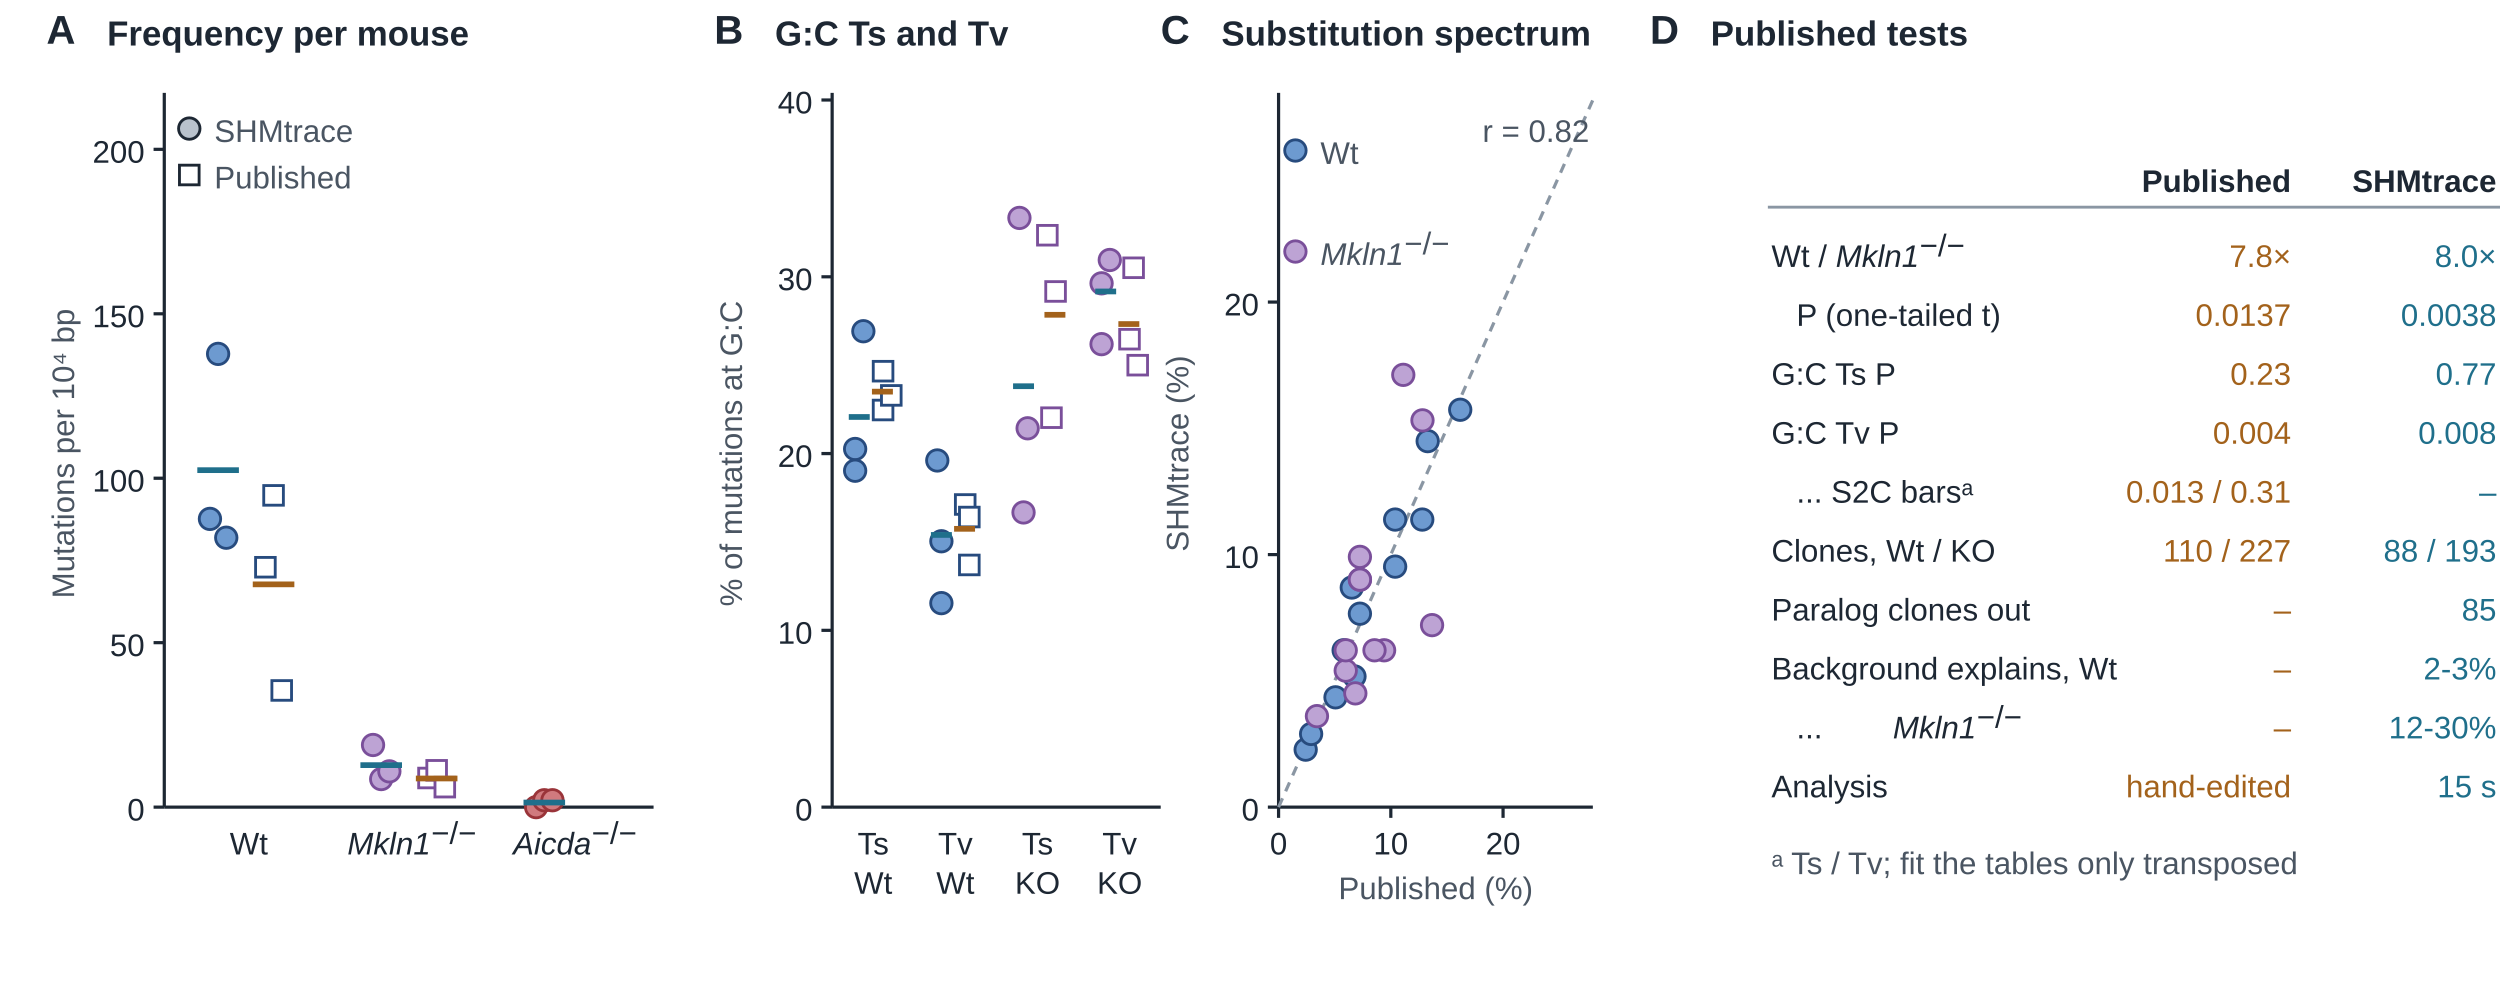
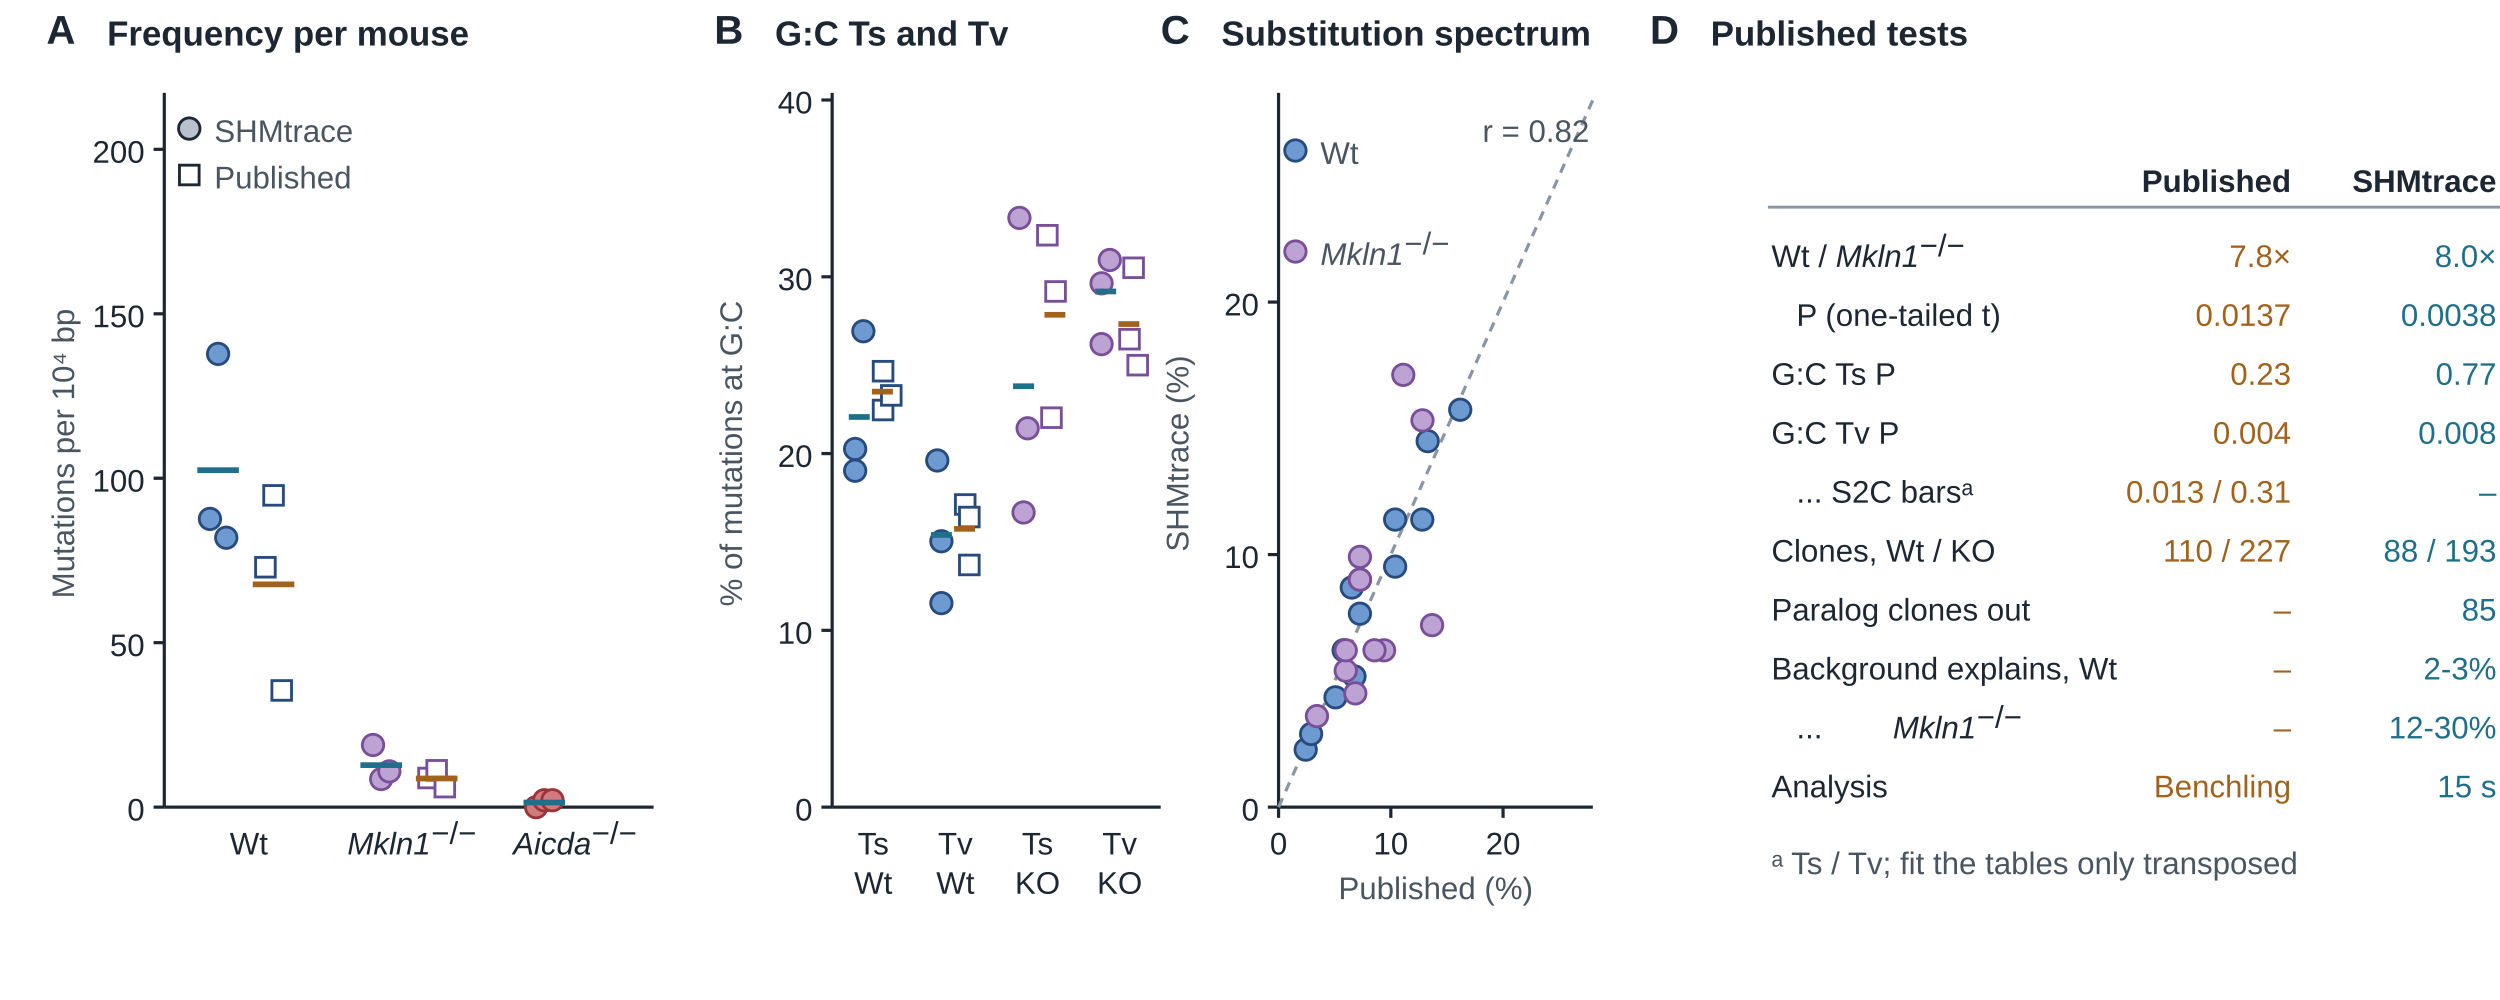
<svg xmlns="http://www.w3.org/2000/svg" width="1400" height="560" viewBox="0 0 1400 560" role="img">
  <rect width="1400" height="560" fill="#ffffff" />
  <g transform="translate(24 2)">
    <text font-family="Arial, Helvetica, sans-serif" font-size="22.5" fill="#1d2733" font-weight="700" text-anchor="start">
      <tspan x="2" y="22.5">
        <tspan>A</tspan>
      </tspan>
    </text>
  </g>
  <g transform="translate(58 6)">
    <text font-family="Arial, Helvetica, sans-serif" font-size="19.5" fill="#1d2733" font-weight="700" text-anchor="start">
      <tspan x="2" y="19.5">
        <tspan>Frequency per mouse</tspan>
      </tspan>
    </text>
  </g>
  <g transform="translate(92 52)">
    <path d="M0 0 L0 400" fill="none" stroke="#1d2733" stroke-width="1.8" stroke-linejoin="round" stroke-linecap="butt" />
  </g>
  <g transform="translate(92 452)">
    <path d="M0 0 L274 0" fill="none" stroke="#1d2733" stroke-width="1.8" stroke-linejoin="round" stroke-linecap="butt" />
  </g>
  <g transform="translate(86 452)">
    <path d="M0 0 L6 0" fill="none" stroke="#1d2733" stroke-width="1.8" stroke-linejoin="round" stroke-linecap="butt" />
  </g>
  <g transform="translate(69 442)">
    <text font-family="Arial, Helvetica, sans-serif" font-size="17.5" fill="#1d2733" text-anchor="end">
      <tspan x="12" y="17.5">
        <tspan>0</tspan>
      </tspan>
    </text>
  </g>
  <g transform="translate(86 359.907)">
    <path d="M0 0 L6 0" fill="none" stroke="#1d2733" stroke-width="1.8" stroke-linejoin="round" stroke-linecap="butt" />
  </g>
  <g transform="translate(59 349.907)">
    <text font-family="Arial, Helvetica, sans-serif" font-size="17.5" fill="#1d2733" text-anchor="end">
      <tspan x="22" y="17.5">
        <tspan>50</tspan>
      </tspan>
    </text>
  </g>
  <g transform="translate(86 267.814)">
    <path d="M0 0 L6 0" fill="none" stroke="#1d2733" stroke-width="1.8" stroke-linejoin="round" stroke-linecap="butt" />
  </g>
  <g transform="translate(49 257.814)">
    <text font-family="Arial, Helvetica, sans-serif" font-size="17.5" fill="#1d2733" text-anchor="end">
      <tspan x="32" y="17.5">
        <tspan>100</tspan>
      </tspan>
    </text>
  </g>
  <g transform="translate(86 175.7209)">
    <path d="M0 0 L6 0" fill="none" stroke="#1d2733" stroke-width="1.8" stroke-linejoin="round" stroke-linecap="butt" />
  </g>
  <g transform="translate(49 165.7209)">
    <text font-family="Arial, Helvetica, sans-serif" font-size="17.5" fill="#1d2733" text-anchor="end">
      <tspan x="32" y="17.5">
        <tspan>150</tspan>
      </tspan>
    </text>
  </g>
  <g transform="translate(86 83.62791)">
    <path d="M0 0 L6 0" fill="none" stroke="#1d2733" stroke-width="1.8" stroke-linejoin="round" stroke-linecap="butt" />
  </g>
  <g transform="translate(49 73.62791)">
    <text font-family="Arial, Helvetica, sans-serif" font-size="17.5" fill="#1d2733" text-anchor="end">
      <tspan x="32" y="17.5">
        <tspan>200</tspan>
      </tspan>
    </text>
  </g>
  <g transform="translate(-48.5 242) rotate(-90 84.5 12)">
    <text font-family="Arial, Helvetica, sans-serif" font-size="17.5" fill="#4a5562" text-anchor="middle">
      <tspan x="84.5" y="17.5">
        <tspan>Mutations per 10⁴ bp</tspan>
      </tspan>
    </text>
  </g>
  <g transform="translate(111.5733 284.5793)">
    <ellipse cx="6" cy="6" rx="6" ry="6" fill="#6d9ad0" stroke="#274b7e" stroke-width="1.6" />
  </g>
  <g transform="translate(116.14 192.1732)">
    <ellipse cx="6" cy="6" rx="6" ry="6" fill="#6d9ad0" stroke="#274b7e" stroke-width="1.6" />
  </g>
  <g transform="translate(120.7067 295.1148)">
    <ellipse cx="6" cy="6" rx="6" ry="6" fill="#6d9ad0" stroke="#274b7e" stroke-width="1.6" />
  </g>
  <g transform="translate(110.495 261.6891)">
    <rect width="23.29" height="3.2" rx="0" fill="#1f6f8b" stroke="none" stroke-width="0" />
  </g>
  <g transform="translate(143.1267 312.1547)">
    <rect width="11" height="11" rx="0" fill="#ffffff" stroke="#274b7e" stroke-width="1.6" />
  </g>
  <g transform="translate(147.6933 271.91)">
    <rect width="11" height="11" rx="0" fill="#ffffff" stroke="#274b7e" stroke-width="1.6" />
  </g>
  <g transform="translate(152.26 381.1508)">
    <rect width="11" height="11" rx="0" fill="#ffffff" stroke="#274b7e" stroke-width="1.6" />
  </g>
  <g transform="translate(141.5483 325.6385)">
    <rect width="23.29" height="3.2" rx="0" fill="#a3621b" stroke="none" stroke-width="0" />
  </g>
  <g transform="translate(126.6667 461)">
    <text font-family="Arial, Helvetica, sans-serif" font-size="17.5" fill="#1d2733" text-anchor="start">
      <tspan x="2" y="17.5">
        <tspan>Wt</tspan>
      </tspan>
    </text>
  </g>
  <g transform="translate(202.9067 411.1888)">
    <ellipse cx="6" cy="6" rx="6" ry="6" fill="#bda3d4" stroke="#7a4f9a" stroke-width="1.6" />
  </g>
  <g transform="translate(207.4733 430.2705)">
    <ellipse cx="6" cy="6" rx="6" ry="6" fill="#bda3d4" stroke="#7a4f9a" stroke-width="1.6" />
  </g>
  <g transform="translate(212.04 425.9606)">
    <ellipse cx="6" cy="6" rx="6" ry="6" fill="#bda3d4" stroke="#7a4f9a" stroke-width="1.6" />
  </g>
  <g transform="translate(201.8283 426.8733)">
    <rect width="23.29" height="3.2" rx="0" fill="#1f6f8b" stroke="none" stroke-width="0" />
  </g>
  <g transform="translate(234.46 430.1811)">
    <rect width="11" height="11" rx="0" fill="#ffffff" stroke="#7a4f9a" stroke-width="1.6" />
  </g>
  <g transform="translate(239.0267 425.8712)">
    <rect width="11" height="11" rx="0" fill="#ffffff" stroke="#7a4f9a" stroke-width="1.6" />
  </g>
  <g transform="translate(243.5933 435.3015)">
    <rect width="11" height="11" rx="0" fill="#ffffff" stroke="#7a4f9a" stroke-width="1.6" />
  </g>
  <g transform="translate(232.8817 434.3513)">
    <rect width="23.29" height="3.2" rx="0" fill="#a3621b" stroke="none" stroke-width="0" />
  </g>
  <g transform="translate(192.5 461)">
    <text font-family="Arial, Helvetica, sans-serif" font-size="17.5" fill="#1d2733" font-style="italic" text-anchor="start">
      <tspan x="2" y="17.5">
        <tspan>Mkln1</tspan>
      </tspan>
    </text>
  </g>
  <g transform="translate(239.5 455)">
    <text font-family="Arial, Helvetica, sans-serif" font-size="17.5" fill="#1d2733" text-anchor="start">
      <tspan x="2" y="17.5">
        <tspan>−/−</tspan>
      </tspan>
    </text>
  </g>
  <g transform="translate(294.24 446)">
    <ellipse cx="6" cy="6" rx="6" ry="6" fill="#d07a7e" stroke="#9a3439" stroke-width="1.6" />
  </g>
  <g transform="translate(298.8067 442.1321)">
    <ellipse cx="6" cy="6" rx="6" ry="6" fill="#d07a7e" stroke="#9a3439" stroke-width="1.6" />
  </g>
  <g transform="translate(303.3733 442.1321)">
    <ellipse cx="6" cy="6" rx="6" ry="6" fill="#d07a7e" stroke="#9a3439" stroke-width="1.6" />
  </g>
  <g transform="translate(293.1617 447.8214)">
    <rect width="23.29" height="3.2" rx="0" fill="#1f6f8b" stroke="none" stroke-width="0" />
  </g>
  <g transform="translate(285.3333 461)">
    <text font-family="Arial, Helvetica, sans-serif" font-size="17.5" fill="#1d2733" font-style="italic" text-anchor="start">
      <tspan x="2" y="17.5">
        <tspan>Aicda</tspan>
      </tspan>
    </text>
  </g>
  <g transform="translate(329.3333 455)">
    <text font-family="Arial, Helvetica, sans-serif" font-size="17.5" fill="#1d2733" text-anchor="start">
      <tspan x="2" y="17.5">
        <tspan>−/−</tspan>
      </tspan>
    </text>
  </g>
  <g transform="translate(100 66)">
    <ellipse cx="6" cy="6" rx="6" ry="6" fill="#b9c2cc" stroke="#1d2733" stroke-width="1.6" />
  </g>
  <g transform="translate(118 62)">
    <text font-family="Arial, Helvetica, sans-serif" font-size="17.5" fill="#4a5562" text-anchor="start">
      <tspan x="2" y="17.5">
        <tspan>SHMtrace</tspan>
      </tspan>
    </text>
  </g>
  <g transform="translate(100.5 92.5)">
    <rect width="11" height="11" rx="0" fill="#ffffff" stroke="#1d2733" stroke-width="1.6" />
  </g>
  <g transform="translate(118 88)">
    <text font-family="Arial, Helvetica, sans-serif" font-size="17.5" fill="#4a5562" text-anchor="start">
      <tspan x="2" y="17.5">
        <tspan>Published</tspan>
      </tspan>
    </text>
  </g>
  <g transform="translate(398 2)">
    <text font-family="Arial, Helvetica, sans-serif" font-size="22.5" fill="#1d2733" font-weight="700" text-anchor="start">
      <tspan x="2" y="22.5">
        <tspan>B</tspan>
      </tspan>
    </text>
  </g>
  <g transform="translate(432 6)">
    <text font-family="Arial, Helvetica, sans-serif" font-size="19.5" fill="#1d2733" font-weight="700" text-anchor="start">
      <tspan x="2" y="19.5">
        <tspan>G:C Ts and Tv</tspan>
      </tspan>
    </text>
  </g>
  <g transform="translate(466 52)">
    <path d="M0 0 L0 400" fill="none" stroke="#1d2733" stroke-width="1.8" stroke-linejoin="round" stroke-linecap="butt" />
  </g>
  <g transform="translate(466 452)">
    <path d="M0 0 L184 0" fill="none" stroke="#1d2733" stroke-width="1.8" stroke-linejoin="round" stroke-linecap="butt" />
  </g>
  <g transform="translate(460 452)">
    <path d="M0 0 L6 0" fill="none" stroke="#1d2733" stroke-width="1.8" stroke-linejoin="round" stroke-linecap="butt" />
  </g>
  <g transform="translate(443 442)">
    <text font-family="Arial, Helvetica, sans-serif" font-size="17.5" fill="#1d2733" text-anchor="end">
      <tspan x="12" y="17.5">
        <tspan>0</tspan>
      </tspan>
    </text>
  </g>
  <g transform="translate(460 353)">
    <path d="M0 0 L6 0" fill="none" stroke="#1d2733" stroke-width="1.8" stroke-linejoin="round" stroke-linecap="butt" />
  </g>
  <g transform="translate(433 343)">
    <text font-family="Arial, Helvetica, sans-serif" font-size="17.5" fill="#1d2733" text-anchor="end">
      <tspan x="22" y="17.5">
        <tspan>10</tspan>
      </tspan>
    </text>
  </g>
  <g transform="translate(460 254)">
    <path d="M0 0 L6 0" fill="none" stroke="#1d2733" stroke-width="1.8" stroke-linejoin="round" stroke-linecap="butt" />
  </g>
  <g transform="translate(433 244)">
    <text font-family="Arial, Helvetica, sans-serif" font-size="17.5" fill="#1d2733" text-anchor="end">
      <tspan x="22" y="17.5">
        <tspan>20</tspan>
      </tspan>
    </text>
  </g>
  <g transform="translate(460 155)">
    <path d="M0 0 L6 0" fill="none" stroke="#1d2733" stroke-width="1.8" stroke-linejoin="round" stroke-linecap="butt" />
  </g>
  <g transform="translate(433 145)">
    <text font-family="Arial, Helvetica, sans-serif" font-size="17.5" fill="#1d2733" text-anchor="end">
      <tspan x="22" y="17.5">
        <tspan>30</tspan>
      </tspan>
    </text>
  </g>
  <g transform="translate(460 56)">
    <path d="M0 0 L6 0" fill="none" stroke="#1d2733" stroke-width="1.8" stroke-linejoin="round" stroke-linecap="butt" />
  </g>
  <g transform="translate(433 46)">
    <text font-family="Arial, Helvetica, sans-serif" font-size="17.5" fill="#1d2733" text-anchor="end">
      <tspan x="22" y="17.5">
        <tspan>40</tspan>
      </tspan>
    </text>
  </g>
  <g transform="translate(322 242) rotate(-90 88 12)">
    <text font-family="Arial, Helvetica, sans-serif" font-size="17.5" fill="#4a5562" text-anchor="middle">
      <tspan x="88" y="17.5">
        <tspan>% of mutations at G:C</tspan>
      </tspan>
    </text>
  </g>
  <g transform="translate(472.88 245.426)">
    <ellipse cx="6" cy="6" rx="6" ry="6" fill="#6d9ad0" stroke="#274b7e" stroke-width="1.6" />
  </g>
  <g transform="translate(472.88 257.603)">
    <ellipse cx="6" cy="6" rx="6" ry="6" fill="#6d9ad0" stroke="#274b7e" stroke-width="1.6" />
  </g>
  <g transform="translate(477.48 179.492)">
    <ellipse cx="6" cy="6" rx="6" ry="6" fill="#6d9ad0" stroke="#274b7e" stroke-width="1.6" />
  </g>
  <g transform="translate(475.315 231.907)">
    <rect width="11.73" height="3.2" rx="0" fill="#1f6f8b" stroke="none" stroke-width="0" />
  </g>
  <g transform="translate(489.02 202.366)">
    <rect width="11" height="11" rx="0" fill="#ffffff" stroke="#274b7e" stroke-width="1.6" />
  </g>
  <g transform="translate(489.02 224.107)">
    <rect width="11" height="11" rx="0" fill="#ffffff" stroke="#274b7e" stroke-width="1.6" />
  </g>
  <g transform="translate(493.62 215.929)">
    <rect width="11" height="11" rx="0" fill="#ffffff" stroke="#274b7e" stroke-width="1.6" />
  </g>
  <g transform="translate(488.29 217.717)">
    <rect width="11.73" height="3.2" rx="0" fill="#a3621b" stroke="none" stroke-width="0" />
  </g>
  <g transform="translate(477 461)">
    <text font-family="Arial, Helvetica, sans-serif" font-size="17.5" fill="#1d2733" text-anchor="middle">
      <tspan x="12" y="17.5">
        <tspan>Ts</tspan>
      </tspan>
    </text>
  </g>
  <g transform="translate(476 483)">
    <text font-family="Arial, Helvetica, sans-serif" font-size="17.5" fill="#1d2733" text-anchor="middle">
      <tspan x="13" y="17.5">
        <tspan>Wt</tspan>
      </tspan>
    </text>
  </g>
  <g transform="translate(518.88 251.861)">
    <ellipse cx="6" cy="6" rx="6" ry="6" fill="#6d9ad0" stroke="#274b7e" stroke-width="1.6" />
  </g>
  <g transform="translate(521.18 297.104)">
    <ellipse cx="6" cy="6" rx="6" ry="6" fill="#6d9ad0" stroke="#274b7e" stroke-width="1.6" />
  </g>
  <g transform="translate(521.18 331.754)">
    <ellipse cx="6" cy="6" rx="6" ry="6" fill="#6d9ad0" stroke="#274b7e" stroke-width="1.6" />
  </g>
  <g transform="translate(521.315 297.973)">
    <rect width="11.73" height="3.2" rx="0" fill="#1f6f8b" stroke="none" stroke-width="0" />
  </g>
  <g transform="translate(535.02 277.012)">
    <rect width="11" height="11" rx="0" fill="#ffffff" stroke="#274b7e" stroke-width="1.6" />
  </g>
  <g transform="translate(537.32 284.041)">
    <rect width="11" height="11" rx="0" fill="#ffffff" stroke="#274b7e" stroke-width="1.6" />
  </g>
  <g transform="translate(537.32 310.87)">
    <rect width="11" height="11" rx="0" fill="#ffffff" stroke="#274b7e" stroke-width="1.6" />
  </g>
  <g transform="translate(534.29 294.541)">
    <rect width="11.73" height="3.2" rx="0" fill="#a3621b" stroke="none" stroke-width="0" />
  </g>
  <g transform="translate(523 461)">
    <text font-family="Arial, Helvetica, sans-serif" font-size="17.5" fill="#1d2733" text-anchor="middle">
      <tspan x="12" y="17.5">
        <tspan>Tv</tspan>
      </tspan>
    </text>
  </g>
  <g transform="translate(522 483)">
    <text font-family="Arial, Helvetica, sans-serif" font-size="17.5" fill="#1d2733" text-anchor="middle">
      <tspan x="13" y="17.5">
        <tspan>Wt</tspan>
      </tspan>
    </text>
  </g>
  <g transform="translate(564.88 116.033)">
    <ellipse cx="6" cy="6" rx="6" ry="6" fill="#bda3d4" stroke="#7a4f9a" stroke-width="1.6" />
  </g>
  <g transform="translate(567.18 280.967)">
    <ellipse cx="6" cy="6" rx="6" ry="6" fill="#bda3d4" stroke="#7a4f9a" stroke-width="1.6" />
  </g>
  <g transform="translate(569.48 233.843)">
    <ellipse cx="6" cy="6" rx="6" ry="6" fill="#bda3d4" stroke="#7a4f9a" stroke-width="1.6" />
  </g>
  <g transform="translate(567.315 214.681)">
    <rect width="11.73" height="3.2" rx="0" fill="#1f6f8b" stroke="none" stroke-width="0" />
  </g>
  <g transform="translate(581.02 126.235)">
    <rect width="11" height="11" rx="0" fill="#ffffff" stroke="#7a4f9a" stroke-width="1.6" />
  </g>
  <g transform="translate(583.32 228.403)">
    <rect width="11" height="11" rx="0" fill="#ffffff" stroke="#7a4f9a" stroke-width="1.6" />
  </g>
  <g transform="translate(585.62 157.717)">
    <rect width="11" height="11" rx="0" fill="#ffffff" stroke="#7a4f9a" stroke-width="1.6" />
  </g>
  <g transform="translate(584.89 174.685)">
    <rect width="11.73" height="3.2" rx="0" fill="#a3621b" stroke="none" stroke-width="0" />
  </g>
  <g transform="translate(569 461)">
    <text font-family="Arial, Helvetica, sans-serif" font-size="17.5" fill="#1d2733" text-anchor="middle">
      <tspan x="12" y="17.5">
        <tspan>Ts</tspan>
      </tspan>
    </text>
  </g>
  <g transform="translate(566 483)">
    <text font-family="Arial, Helvetica, sans-serif" font-size="17.5" fill="#1d2733" text-anchor="middle">
      <tspan x="15" y="17.5">
        <tspan>KO</tspan>
      </tspan>
    </text>
  </g>
  <g transform="translate(610.88 152.663)">
    <ellipse cx="6" cy="6" rx="6" ry="6" fill="#bda3d4" stroke="#7a4f9a" stroke-width="1.6" />
  </g>
  <g transform="translate(610.88 186.719)">
    <ellipse cx="6" cy="6" rx="6" ry="6" fill="#bda3d4" stroke="#7a4f9a" stroke-width="1.6" />
  </g>
  <g transform="translate(615.48 139.595)">
    <ellipse cx="6" cy="6" rx="6" ry="6" fill="#bda3d4" stroke="#7a4f9a" stroke-width="1.6" />
  </g>
  <g transform="translate(613.315 161.617)">
    <rect width="11.73" height="3.2" rx="0" fill="#1f6f8b" stroke="none" stroke-width="0" />
  </g>
  <g transform="translate(627.02 184.447)">
    <rect width="11" height="11" rx="0" fill="#ffffff" stroke="#7a4f9a" stroke-width="1.6" />
  </g>
  <g transform="translate(629.32 144.451)">
    <rect width="11" height="11" rx="0" fill="#ffffff" stroke="#7a4f9a" stroke-width="1.6" />
  </g>
  <g transform="translate(631.62 199)">
    <rect width="11" height="11" rx="0" fill="#ffffff" stroke="#7a4f9a" stroke-width="1.6" />
  </g>
  <g transform="translate(626.29 179.866)">
    <rect width="11.73" height="3.2" rx="0" fill="#a3621b" stroke="none" stroke-width="0" />
  </g>
  <g transform="translate(615 461)">
    <text font-family="Arial, Helvetica, sans-serif" font-size="17.5" fill="#1d2733" text-anchor="middle">
      <tspan x="12" y="17.5">
        <tspan>Tv</tspan>
      </tspan>
    </text>
  </g>
  <g transform="translate(612 483)">
    <text font-family="Arial, Helvetica, sans-serif" font-size="17.5" fill="#1d2733" text-anchor="middle">
      <tspan x="15" y="17.5">
        <tspan>KO</tspan>
      </tspan>
    </text>
  </g>
  <g transform="translate(648 2)">
    <text font-family="Arial, Helvetica, sans-serif" font-size="22.5" fill="#1d2733" font-weight="700" text-anchor="start">
      <tspan x="2" y="22.5">
        <tspan>C</tspan>
      </tspan>
    </text>
  </g>
  <g transform="translate(682 6)">
    <text font-family="Arial, Helvetica, sans-serif" font-size="19.5" fill="#1d2733" font-weight="700" text-anchor="start">
      <tspan x="2" y="19.5">
        <tspan>Substitution spectrum</tspan>
      </tspan>
    </text>
  </g>
  <g transform="translate(716 52)">
    <path d="M0 0 L0 400" fill="none" stroke="#1d2733" stroke-width="1.8" stroke-linejoin="round" stroke-linecap="butt" />
  </g>
  <g transform="translate(716 452)">
    <path d="M0 0 L176 0" fill="none" stroke="#1d2733" stroke-width="1.8" stroke-linejoin="round" stroke-linecap="butt" />
  </g>
  <g transform="translate(710 452)">
    <path d="M0 0 L6 0" fill="none" stroke="#1d2733" stroke-width="1.8" stroke-linejoin="round" stroke-linecap="butt" />
  </g>
  <g transform="translate(693 442)">
    <text font-family="Arial, Helvetica, sans-serif" font-size="17.5" fill="#1d2733" text-anchor="end">
      <tspan x="12" y="17.5">
        <tspan>0</tspan>
      </tspan>
    </text>
  </g>
  <g transform="translate(710 310.5714)">
    <path d="M0 0 L6 0" fill="none" stroke="#1d2733" stroke-width="1.8" stroke-linejoin="round" stroke-linecap="butt" />
  </g>
  <g transform="translate(683 300.5714)">
    <text font-family="Arial, Helvetica, sans-serif" font-size="17.5" fill="#1d2733" text-anchor="end">
      <tspan x="22" y="17.5">
        <tspan>10</tspan>
      </tspan>
    </text>
  </g>
  <g transform="translate(710 169.1429)">
    <path d="M0 0 L6 0" fill="none" stroke="#1d2733" stroke-width="1.8" stroke-linejoin="round" stroke-linecap="butt" />
  </g>
  <g transform="translate(683 159.1429)">
    <text font-family="Arial, Helvetica, sans-serif" font-size="17.5" fill="#1d2733" text-anchor="end">
      <tspan x="22" y="17.5">
        <tspan>20</tspan>
      </tspan>
    </text>
  </g>
  <g transform="translate(603 242) rotate(-90 57 12)">
    <text font-family="Arial, Helvetica, sans-serif" font-size="17.5" fill="#4a5562" text-anchor="middle">
      <tspan x="57" y="17.5">
        <tspan>SHMtrace (%)</tspan>
      </tspan>
    </text>
  </g>
  <g transform="translate(716 452)">
    <path d="M0 0 L0 6" fill="none" stroke="#1d2733" stroke-width="1.8" stroke-linejoin="round" stroke-linecap="butt" />
  </g>
  <g transform="translate(709 461)">
    <text font-family="Arial, Helvetica, sans-serif" font-size="17.5" fill="#1d2733" text-anchor="middle">
      <tspan x="7" y="17.5">
        <tspan>0</tspan>
      </tspan>
    </text>
  </g>
  <g transform="translate(778.8571 452)">
    <path d="M0 0 L0 6" fill="none" stroke="#1d2733" stroke-width="1.8" stroke-linejoin="round" stroke-linecap="butt" />
  </g>
  <g transform="translate(766.8571 461)">
    <text font-family="Arial, Helvetica, sans-serif" font-size="17.5" fill="#1d2733" text-anchor="middle">
      <tspan x="12" y="17.5">
        <tspan>10</tspan>
      </tspan>
    </text>
  </g>
  <g transform="translate(841.7143 452)">
    <path d="M0 0 L0 6" fill="none" stroke="#1d2733" stroke-width="1.8" stroke-linejoin="round" stroke-linecap="butt" />
  </g>
  <g transform="translate(829.7143 461)">
    <text font-family="Arial, Helvetica, sans-serif" font-size="17.5" fill="#1d2733" text-anchor="middle">
      <tspan x="12" y="17.5">
        <tspan>20</tspan>
      </tspan>
    </text>
  </g>
  <g transform="translate(716 56)">
    <path d="M0 396 L176 0" fill="none" stroke="#8a96a3" stroke-width="1.8" stroke-linejoin="round" stroke-dasharray="5.4 4.32" stroke-linecap="butt" />
  </g>
  <g transform="translate(775.2834 284.9553)">
    <ellipse cx="6" cy="6" rx="6" ry="6" fill="#6d9ad0" stroke="#274b7e" stroke-width="1.6" />
  </g>
  <g transform="translate(755.5463 337.6657)">
    <ellipse cx="6" cy="6" rx="6" ry="6" fill="#6d9ad0" stroke="#274b7e" stroke-width="1.6" />
  </g>
  <g transform="translate(811.728 223.4621)">
    <ellipse cx="6" cy="6" rx="6" ry="6" fill="#6d9ad0" stroke="#274b7e" stroke-width="1.6" />
  </g>
  <g transform="translate(750.9954 323.0137)">
    <ellipse cx="6" cy="6" rx="6" ry="6" fill="#6d9ad0" stroke="#274b7e" stroke-width="1.6" />
  </g>
  <g transform="translate(793.5057 241.0276)">
    <ellipse cx="6" cy="6" rx="6" ry="6" fill="#6d9ad0" stroke="#274b7e" stroke-width="1.6" />
  </g>
  <g transform="translate(752.5103 372.7966)">
    <ellipse cx="6" cy="6" rx="6" ry="6" fill="#6d9ad0" stroke="#274b7e" stroke-width="1.6" />
  </g>
  <g transform="translate(725.18 413.7967)">
    <ellipse cx="6" cy="6" rx="6" ry="6" fill="#6d9ad0" stroke="#274b7e" stroke-width="1.6" />
  </g>
  <g transform="translate(775.2834 311.3034)">
    <ellipse cx="6" cy="6" rx="6" ry="6" fill="#6d9ad0" stroke="#274b7e" stroke-width="1.6" />
  </g>
  <g transform="translate(728.2223 404.9999)">
    <ellipse cx="6" cy="6" rx="6" ry="6" fill="#6d9ad0" stroke="#274b7e" stroke-width="1.6" />
  </g>
  <g transform="translate(790.4697 284.9553)">
    <ellipse cx="6" cy="6" rx="6" ry="6" fill="#6d9ad0" stroke="#274b7e" stroke-width="1.6" />
  </g>
  <g transform="translate(741.8811 384.5069)">
    <ellipse cx="6" cy="6" rx="6" ry="6" fill="#6d9ad0" stroke="#274b7e" stroke-width="1.6" />
  </g>
  <g transform="translate(746.4383 358.1587)">
    <ellipse cx="6" cy="6" rx="6" ry="6" fill="#6d9ad0" stroke="#274b7e" stroke-width="1.6" />
  </g>
  <g transform="translate(769.0983 358.1587)">
    <ellipse cx="6" cy="6" rx="6" ry="6" fill="#bda3d4" stroke="#7a4f9a" stroke-width="1.6" />
  </g>
  <g transform="translate(747.6074 369.5579)">
    <ellipse cx="6" cy="6" rx="6" ry="6" fill="#bda3d4" stroke="#7a4f9a" stroke-width="1.6" />
  </g>
  <g transform="translate(779.8406 203.9167)">
    <ellipse cx="6" cy="6" rx="6" ry="6" fill="#bda3d4" stroke="#7a4f9a" stroke-width="1.6" />
  </g>
  <g transform="translate(763.724 358.1587)">
    <ellipse cx="6" cy="6" rx="6" ry="6" fill="#bda3d4" stroke="#7a4f9a" stroke-width="1.6" />
  </g>
  <g transform="translate(755.5463 305.8443)">
    <ellipse cx="6" cy="6" rx="6" ry="6" fill="#bda3d4" stroke="#7a4f9a" stroke-width="1.6" />
  </g>
  <g transform="translate(731.4909 395.0291)">
    <ellipse cx="6" cy="6" rx="6" ry="6" fill="#bda3d4" stroke="#7a4f9a" stroke-width="1.6" />
  </g>
  <g transform="translate(747.6074 358.1587)">
    <ellipse cx="6" cy="6" rx="6" ry="6" fill="#bda3d4" stroke="#7a4f9a" stroke-width="1.6" />
  </g>
  <g transform="translate(795.9571 344.0724)">
    <ellipse cx="6" cy="6" rx="6" ry="6" fill="#bda3d4" stroke="#7a4f9a" stroke-width="1.6" />
  </g>
  <g transform="translate(752.9817 382.2864)">
    <ellipse cx="6" cy="6" rx="6" ry="6" fill="#bda3d4" stroke="#7a4f9a" stroke-width="1.6" />
  </g>
  <g transform="translate(790.5891 229.4021)">
    <ellipse cx="6" cy="6" rx="6" ry="6" fill="#bda3d4" stroke="#7a4f9a" stroke-width="1.6" />
  </g>
  <g transform="translate(755.5463 318.587)">
    <ellipse cx="6" cy="6" rx="6" ry="6" fill="#bda3d4" stroke="#7a4f9a" stroke-width="1.6" />
  </g>
  <g transform="translate(755.5463 318.587)">
    <ellipse cx="6" cy="6" rx="6" ry="6" fill="#bda3d4" stroke="#7a4f9a" stroke-width="1.6" />
  </g>
  <g transform="translate(747.5 486)">
    <text font-family="Arial, Helvetica, sans-serif" font-size="17.5" fill="#4a5562" text-anchor="middle">
      <tspan x="56.5" y="17.5">
        <tspan>Published (%)</tspan>
      </tspan>
    </text>
  </g>
  <g transform="translate(828 62)">
    <text font-family="Arial, Helvetica, sans-serif" font-size="17.5" fill="#4a5562" text-anchor="end">
      <tspan x="62" y="17.5">
        <tspan>r = 0.82</tspan>
      </tspan>
    </text>
  </g>
  <g transform="translate(719.4286 78.28571)">
    <ellipse cx="6" cy="6" rx="6" ry="6" fill="#6d9ad0" stroke="#274b7e" stroke-width="1.6" />
  </g>
  <g transform="translate(737.4286 74.28571)">
    <text font-family="Arial, Helvetica, sans-serif" font-size="17.5" fill="#4a5562" text-anchor="start">
      <tspan x="2" y="17.5">
        <tspan>Wt</tspan>
      </tspan>
    </text>
  </g>
  <g transform="translate(719.4286 134.8571)">
    <ellipse cx="6" cy="6" rx="6" ry="6" fill="#bda3d4" stroke="#7a4f9a" stroke-width="1.6" />
  </g>
  <g transform="translate(737.4286 130.8571)">
    <text font-family="Arial, Helvetica, sans-serif" font-size="17.5" fill="#4a5562" font-style="italic" text-anchor="start">
      <tspan x="2" y="17.5">
        <tspan>Mkln1</tspan>
      </tspan>
    </text>
  </g>
  <g transform="translate(784.4286 124.8571)">
    <text font-family="Arial, Helvetica, sans-serif" font-size="17.5" fill="#4a5562" text-anchor="start">
      <tspan x="2" y="17.5">
        <tspan>−/−</tspan>
      </tspan>
    </text>
  </g>
  <g transform="translate(922 2)">
    <text font-family="Arial, Helvetica, sans-serif" font-size="22.5" fill="#1d2733" font-weight="700" text-anchor="start">
      <tspan x="2" y="22.5">
        <tspan>D</tspan>
      </tspan>
    </text>
  </g>
  <g transform="translate(956 6)">
    <text font-family="Arial, Helvetica, sans-serif" font-size="19.5" fill="#1d2733" font-weight="700" text-anchor="start">
      <tspan x="2" y="19.5">
        <tspan>Published tests</tspan>
      </tspan>
    </text>
  </g>
  <g transform="translate(1199 90)">
    <text font-family="Arial, Helvetica, sans-serif" font-size="17.5" fill="#1d2733" font-weight="700" text-anchor="end">
      <tspan x="84" y="17.5">
        <tspan>Published</tspan>
      </tspan>
    </text>
  </g>
  <g transform="translate(1313 90)">
    <text font-family="Arial, Helvetica, sans-serif" font-size="17.5" fill="#1d2733" font-weight="700" text-anchor="end">
      <tspan x="85" y="17.5">
        <tspan>SHMtrace</tspan>
      </tspan>
    </text>
  </g>
  <g transform="translate(990 116)">
    <path d="M0 0 L410 0" fill="none" stroke="#8a96a3" stroke-width="1.6" stroke-linejoin="round" stroke-linecap="butt" />
  </g>
  <g transform="translate(990 132)">
    <text font-family="Arial, Helvetica, sans-serif" font-size="17.5" fill="#1d2733" text-anchor="start">
      <tspan x="2" y="17.5">
        <tspan>Wt / </tspan>
      </tspan>
    </text>
  </g>
  <g transform="translate(1026 132)">
    <text font-family="Arial, Helvetica, sans-serif" font-size="17.5" fill="#1d2733" font-style="italic" text-anchor="start">
      <tspan x="2" y="17.5">
        <tspan>Mkln1</tspan>
      </tspan>
    </text>
  </g>
  <g transform="translate(1073 126)">
    <text font-family="Arial, Helvetica, sans-serif" font-size="17.5" fill="#1d2733" text-anchor="start">
      <tspan x="2" y="17.5">
        <tspan>−/−</tspan>
      </tspan>
    </text>
  </g>
  <g transform="translate(1246 132)">
    <text font-family="Arial, Helvetica, sans-serif" font-size="17.5" fill="#a3621b" text-anchor="end">
      <tspan x="37" y="17.5">
        <tspan>7.8×</tspan>
      </tspan>
    </text>
  </g>
  <g transform="translate(1361 132)">
    <text font-family="Arial, Helvetica, sans-serif" font-size="17.5" fill="#1f6f8b" text-anchor="end">
      <tspan x="37" y="17.5">
        <tspan>8.0×</tspan>
      </tspan>
    </text>
  </g>
  <g transform="translate(1004 165)">
    <text font-family="Arial, Helvetica, sans-serif" font-size="17.5" fill="#1d2733" text-anchor="start">
      <tspan x="2" y="17.5">
        <tspan>P (one-tailed t)</tspan>
      </tspan>
    </text>
  </g>
  <g transform="translate(1227 165)">
    <text font-family="Arial, Helvetica, sans-serif" font-size="17.5" fill="#a3621b" text-anchor="end">
      <tspan x="56" y="17.5">
        <tspan>0.0137</tspan>
      </tspan>
    </text>
  </g>
  <g transform="translate(1342 165)">
    <text font-family="Arial, Helvetica, sans-serif" font-size="17.5" fill="#1f6f8b" text-anchor="end">
      <tspan x="56" y="17.5">
        <tspan>0.0038</tspan>
      </tspan>
    </text>
  </g>
  <g transform="translate(990 198)">
    <text font-family="Arial, Helvetica, sans-serif" font-size="17.5" fill="#1d2733" text-anchor="start">
      <tspan x="2" y="17.5">
        <tspan>G:C Ts P</tspan>
      </tspan>
    </text>
  </g>
  <g transform="translate(1246 198)">
    <text font-family="Arial, Helvetica, sans-serif" font-size="17.5" fill="#a3621b" text-anchor="end">
      <tspan x="37" y="17.5">
        <tspan>0.23</tspan>
      </tspan>
    </text>
  </g>
  <g transform="translate(1361 198)">
    <text font-family="Arial, Helvetica, sans-serif" font-size="17.5" fill="#1f6f8b" text-anchor="end">
      <tspan x="37" y="17.5">
        <tspan>0.77</tspan>
      </tspan>
    </text>
  </g>
  <g transform="translate(990 231)">
    <text font-family="Arial, Helvetica, sans-serif" font-size="17.5" fill="#1d2733" text-anchor="start">
      <tspan x="2" y="17.5">
        <tspan>G:C Tv P</tspan>
      </tspan>
    </text>
  </g>
  <g transform="translate(1237 231)">
    <text font-family="Arial, Helvetica, sans-serif" font-size="17.5" fill="#a3621b" text-anchor="end">
      <tspan x="46" y="17.5">
        <tspan>0.004</tspan>
      </tspan>
    </text>
  </g>
  <g transform="translate(1352 231)">
    <text font-family="Arial, Helvetica, sans-serif" font-size="17.5" fill="#1f6f8b" text-anchor="end">
      <tspan x="46" y="17.5">
        <tspan>0.008</tspan>
      </tspan>
    </text>
  </g>
  <g transform="translate(1004 264)">
    <text font-family="Arial, Helvetica, sans-serif" font-size="17.5" fill="#1d2733" text-anchor="start">
      <tspan x="2" y="17.5">
        <tspan>... S2C barsᵃ</tspan>
      </tspan>
    </text>
  </g>
  <g transform="translate(1188 264)">
    <text font-family="Arial, Helvetica, sans-serif" font-size="17.5" fill="#a3621b" text-anchor="end">
      <tspan x="95" y="17.5">
        <tspan>0.013 / 0.31</tspan>
      </tspan>
    </text>
  </g>
  <g transform="translate(1386 264)">
    <text font-family="Arial, Helvetica, sans-serif" font-size="17.5" fill="#1f6f8b" text-anchor="end">
      <tspan x="12" y="17.5">
        <tspan>–</tspan>
      </tspan>
    </text>
  </g>
  <g transform="translate(990 297)">
    <text font-family="Arial, Helvetica, sans-serif" font-size="17.5" fill="#1d2733" text-anchor="start">
      <tspan x="2" y="17.5">
        <tspan>Clones, Wt / KO</tspan>
      </tspan>
    </text>
  </g>
  <g transform="translate(1208 297)">
    <text font-family="Arial, Helvetica, sans-serif" font-size="17.5" fill="#a3621b" text-anchor="end">
      <tspan x="75" y="17.5">
        <tspan>110 / 227</tspan>
      </tspan>
    </text>
  </g>
  <g transform="translate(1332 297)">
    <text font-family="Arial, Helvetica, sans-serif" font-size="17.5" fill="#1f6f8b" text-anchor="end">
      <tspan x="66" y="17.5">
        <tspan>88 / 193</tspan>
      </tspan>
    </text>
  </g>
  <g transform="translate(990 330)">
    <text font-family="Arial, Helvetica, sans-serif" font-size="17.5" fill="#1d2733" text-anchor="start">
      <tspan x="2" y="17.5">
        <tspan>Paralog clones out</tspan>
      </tspan>
    </text>
  </g>
  <g transform="translate(1271 330)">
    <text font-family="Arial, Helvetica, sans-serif" font-size="17.5" fill="#a3621b" text-anchor="end">
      <tspan x="12" y="17.5">
        <tspan>–</tspan>
      </tspan>
    </text>
  </g>
  <g transform="translate(1376 330)">
    <text font-family="Arial, Helvetica, sans-serif" font-size="17.5" fill="#1f6f8b" text-anchor="end">
      <tspan x="22" y="17.5">
        <tspan>85</tspan>
      </tspan>
    </text>
  </g>
  <g transform="translate(990 363)">
    <text font-family="Arial, Helvetica, sans-serif" font-size="17.5" fill="#1d2733" text-anchor="start">
      <tspan x="2" y="17.5">
        <tspan>Background explains, Wt</tspan>
      </tspan>
    </text>
  </g>
  <g transform="translate(1271 363)">
    <text font-family="Arial, Helvetica, sans-serif" font-size="17.5" fill="#a3621b" text-anchor="end">
      <tspan x="12" y="17.5">
        <tspan>–</tspan>
      </tspan>
    </text>
  </g>
  <g transform="translate(1355 363)">
    <text font-family="Arial, Helvetica, sans-serif" font-size="17.5" fill="#1f6f8b" text-anchor="end">
      <tspan x="43" y="17.5">
        <tspan>2-3%</tspan>
      </tspan>
    </text>
  </g>
  <g transform="translate(1004 396)">
    <text font-family="Arial, Helvetica, sans-serif" font-size="17.5" fill="#1d2733" text-anchor="start">
      <tspan x="2" y="17.5">
        <tspan>...        </tspan>
      </tspan>
    </text>
  </g>
  <g transform="translate(1058 396)">
    <text font-family="Arial, Helvetica, sans-serif" font-size="17.5" fill="#1d2733" font-style="italic" text-anchor="start">
      <tspan x="2" y="17.5">
        <tspan>Mkln1</tspan>
      </tspan>
    </text>
  </g>
  <g transform="translate(1105 390)">
    <text font-family="Arial, Helvetica, sans-serif" font-size="17.5" fill="#1d2733" text-anchor="start">
      <tspan x="2" y="17.5">
        <tspan>−/−</tspan>
      </tspan>
    </text>
  </g>
  <g transform="translate(1271 396)">
    <text font-family="Arial, Helvetica, sans-serif" font-size="17.5" fill="#a3621b" text-anchor="end">
      <tspan x="12" y="17.5">
        <tspan>–</tspan>
      </tspan>
    </text>
  </g>
  <g transform="translate(1335 396)">
    <text font-family="Arial, Helvetica, sans-serif" font-size="17.5" fill="#1f6f8b" text-anchor="end">
      <tspan x="63" y="17.5">
        <tspan>12-30%</tspan>
      </tspan>
    </text>
  </g>
  <g transform="translate(990 429)">
    <text font-family="Arial, Helvetica, sans-serif" font-size="17.5" fill="#1d2733" text-anchor="start">
      <tspan x="2" y="17.5">
        <tspan>Analysis</tspan>
      </tspan>
    </text>
  </g>
-   <g transform="translate(1188 429)">
+   <g transform="translate(1204 429)">
    <text font-family="Arial, Helvetica, sans-serif" font-size="17.5" fill="#a3621b" text-anchor="end">
-       <tspan x="95" y="17.5">
-         <tspan>hand-edited</tspan>
+       <tspan x="79" y="17.5">
+         <tspan>Benchling</tspan>
      </tspan>
    </text>
  </g>
  <g transform="translate(1362 429)">
    <text font-family="Arial, Helvetica, sans-serif" font-size="17.5" fill="#1f6f8b" text-anchor="end">
      <tspan x="36" y="17.5">
        <tspan>15 s</tspan>
      </tspan>
    </text>
  </g>
  <g transform="translate(990 472)">
    <text font-family="Arial, Helvetica, sans-serif" font-size="17.5" fill="#4a5562" text-anchor="start">
      <tspan x="2" y="17.5">
        <tspan>ᵃ Ts / Tv; fit the tables only transposed</tspan>
      </tspan>
    </text>
  </g>
</svg>
